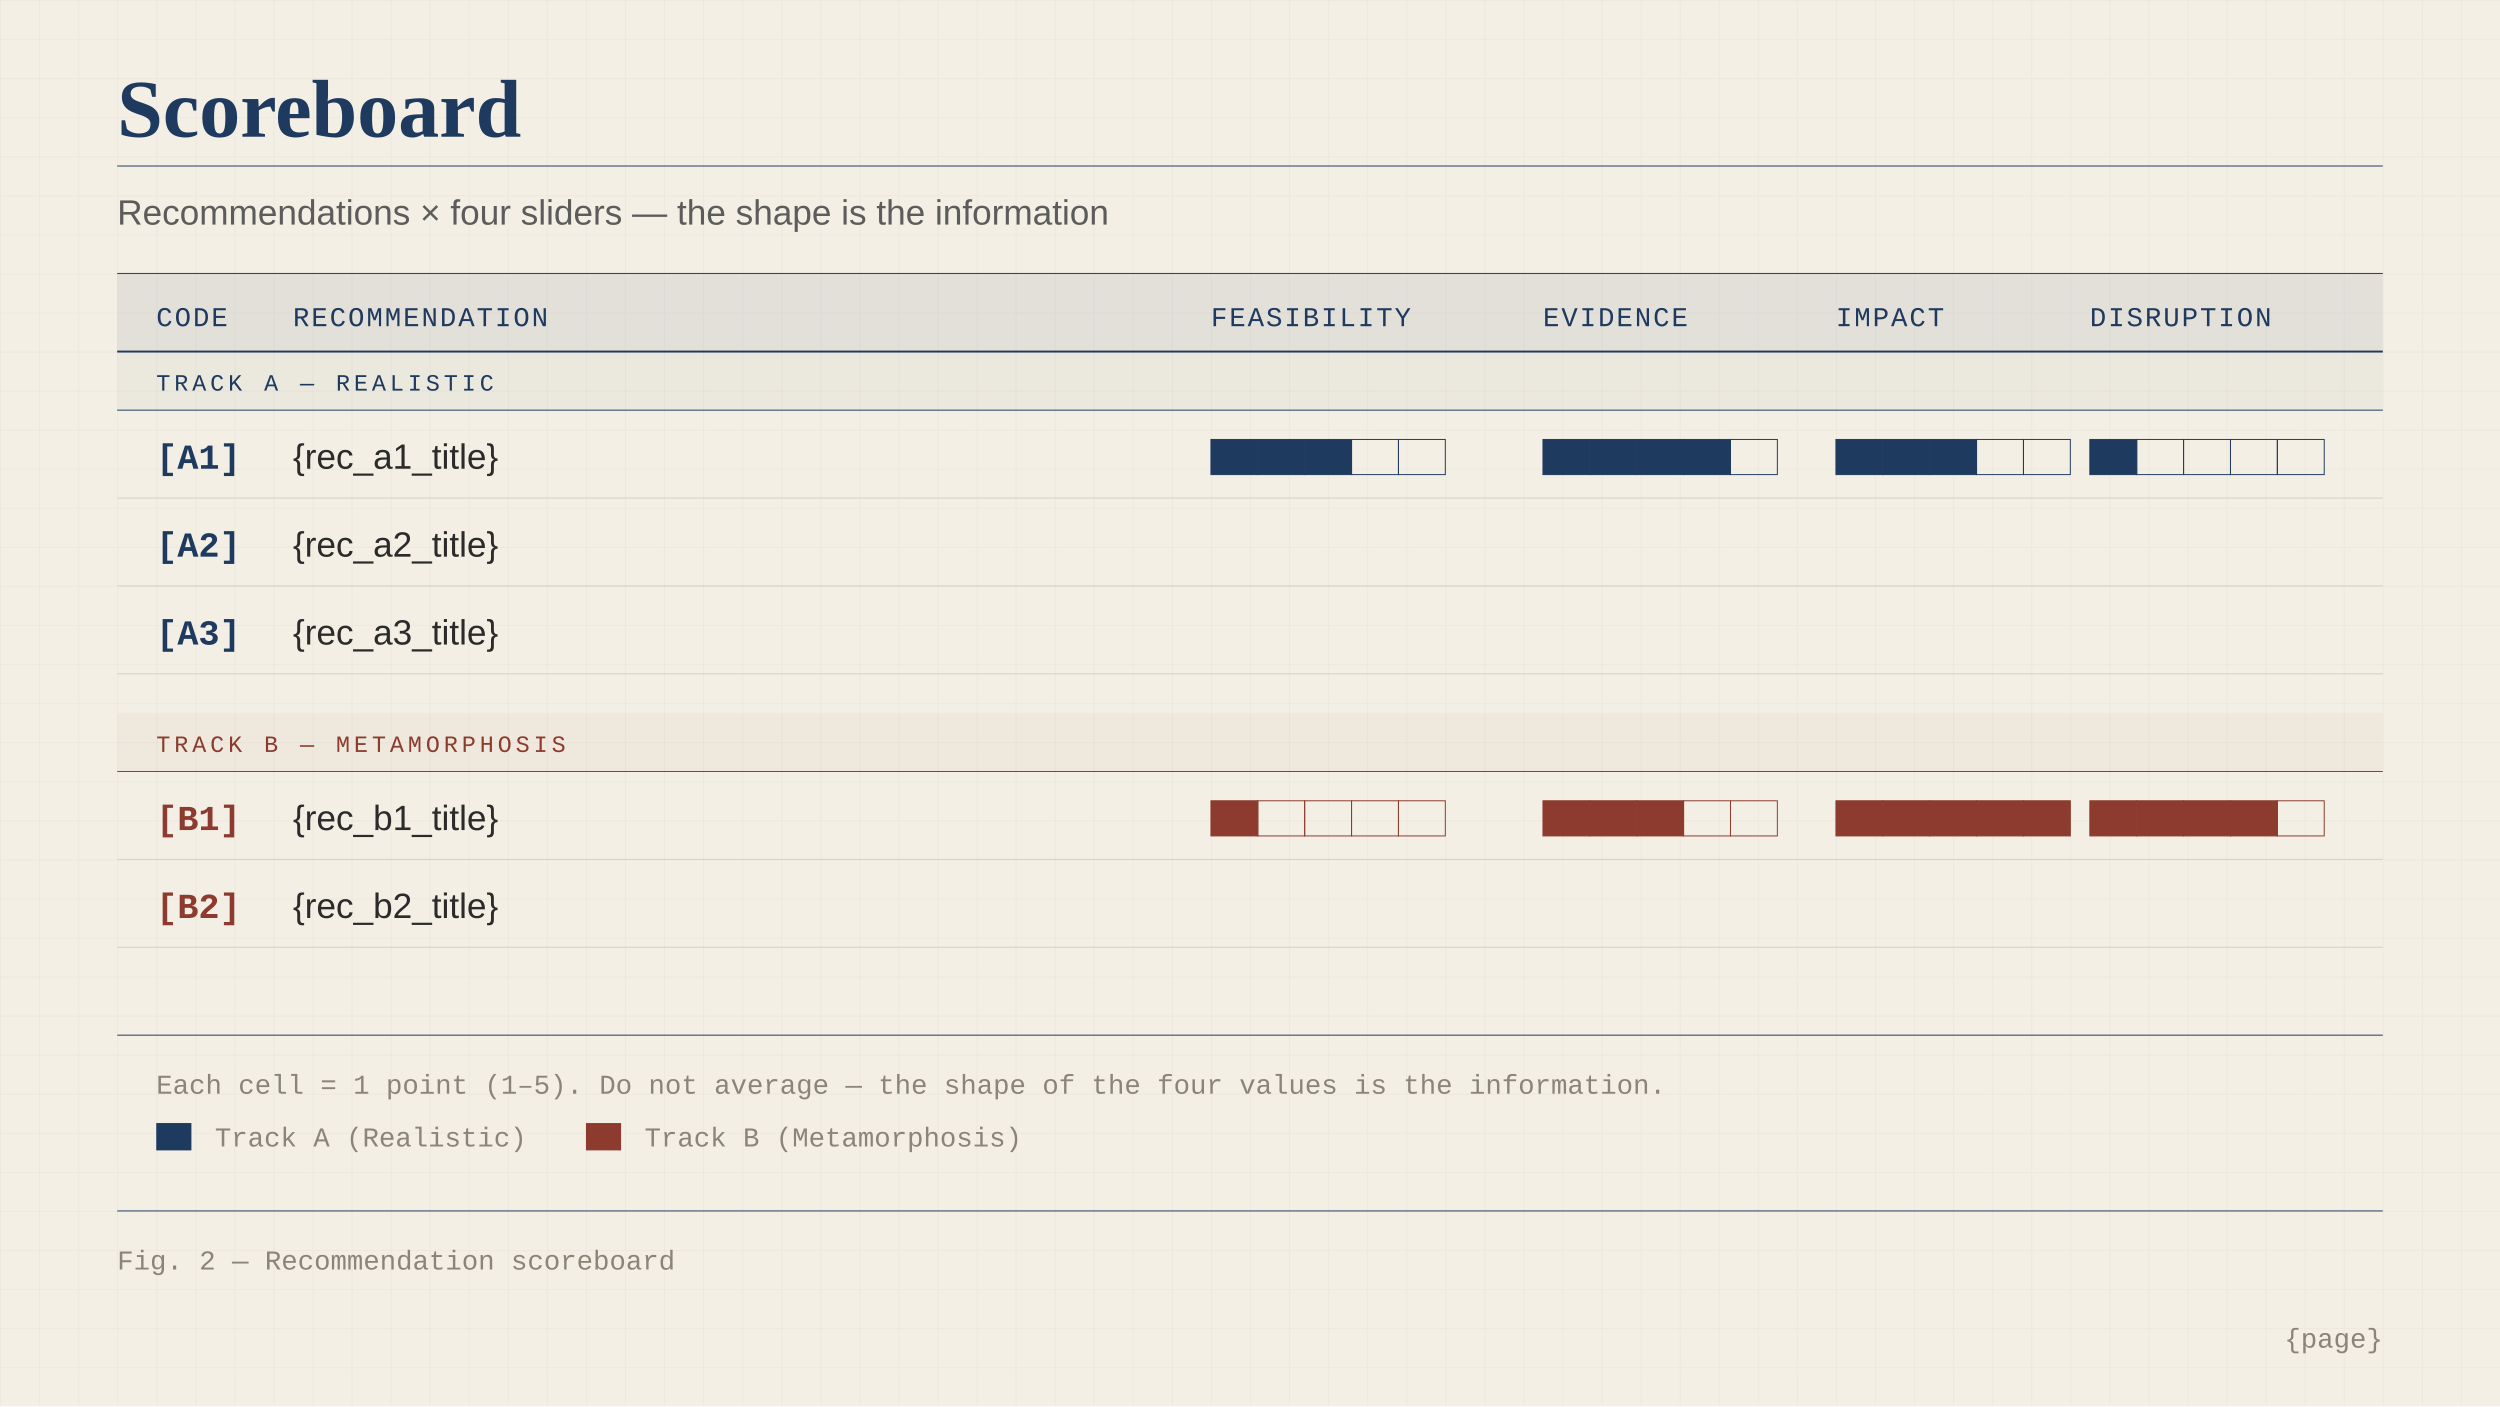
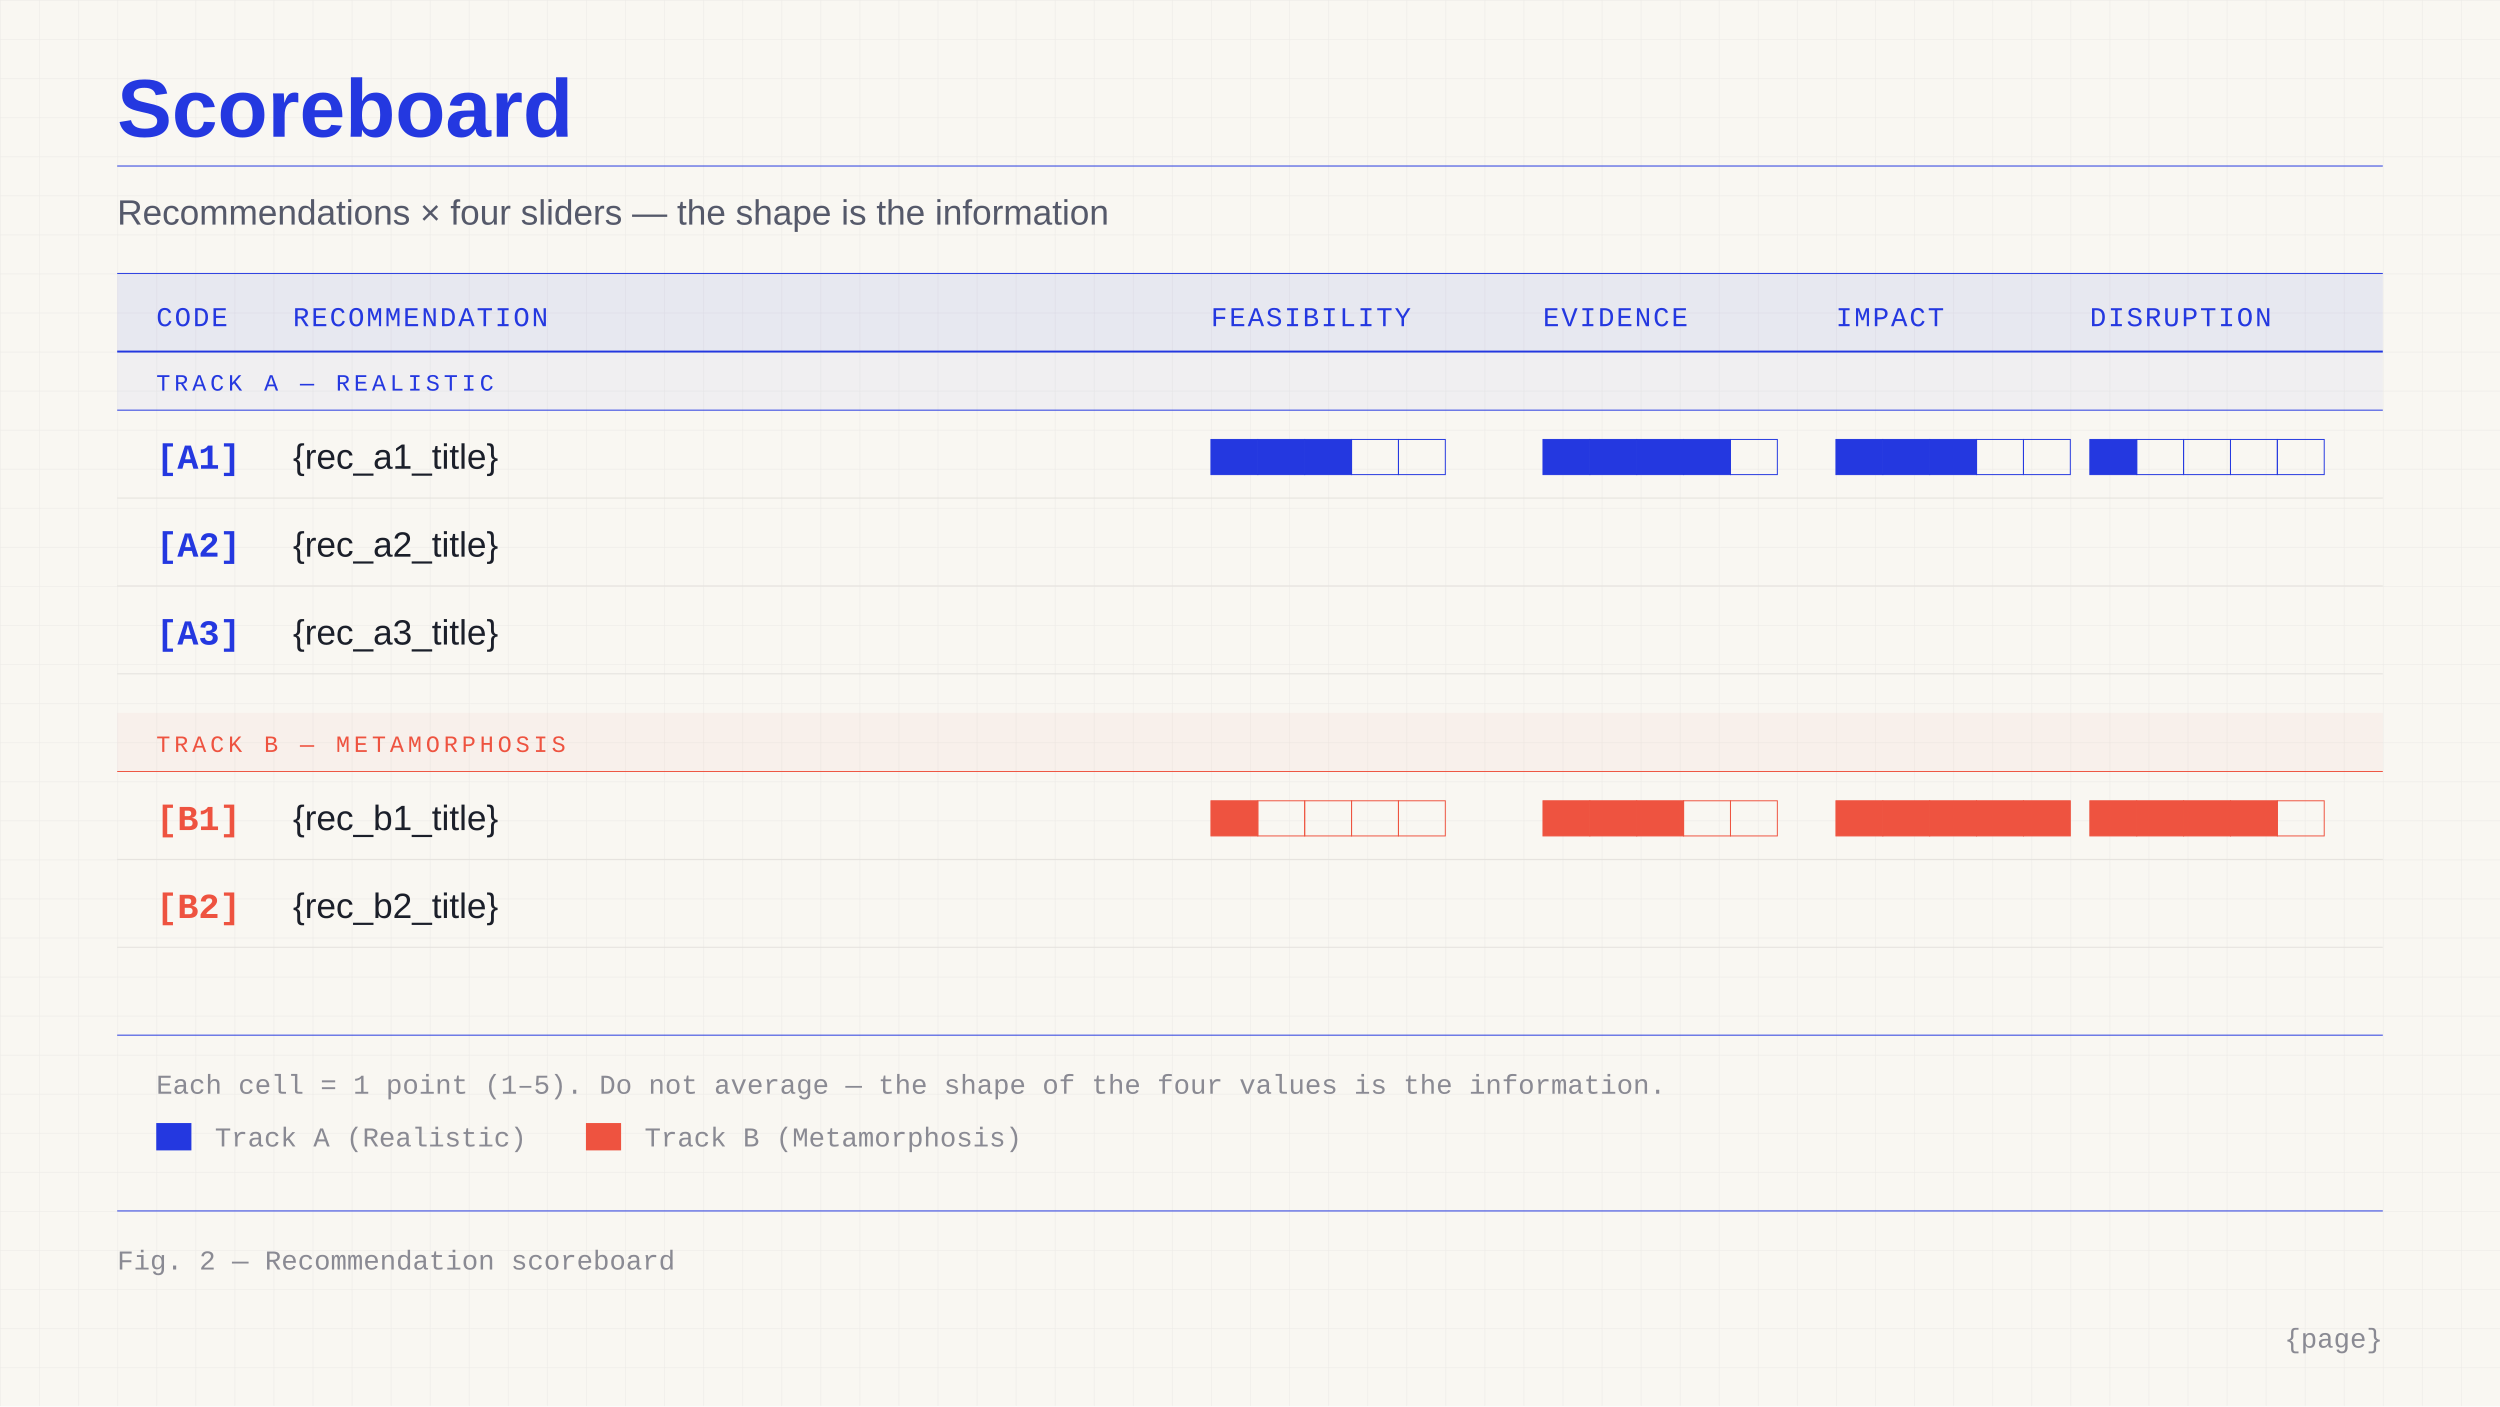
<svg xmlns="http://www.w3.org/2000/svg" viewBox="0 0 1280 720">
-   <rect width="1280" height="720" fill="#f4efe4" />
+   <rect width="1280" height="720" fill="#F9F7F2" />
  <defs>
    <pattern id="grid" width="20" height="20" patternUnits="userSpaceOnUse">
-       <path d="M 20 0 L 0 0 0 20" fill="none" stroke="#1f3a5f" stroke-opacity="0.06" stroke-width="0.5" />
+       <path d="M 20 0 L 0 0 0 20" fill="none" stroke="#1B1F2A" stroke-opacity="0.06" stroke-width="0.5" />
    </pattern>
  </defs>
  <rect width="1280" height="720" fill="url(#grid)" />
-   <text x="60" y="70" font-family="Georgia, 'Times New Roman', serif" font-size="42" font-weight="700" fill="#1f3a5f">Scoreboard</text>
-   <line x1="60" y1="85" x2="1220" y2="85" stroke="#1f3a5f" stroke-width="0.5" />
-   <text x="60" y="115" font-family="Arial, Helvetica, sans-serif" font-size="18" fill="#5c5c5c">Recommendations × four sliders — the shape is the information</text>
-   <rect x="60" y="140" width="1160" height="40" fill="#1f3a5f" fill-opacity="0.08" />
-   <line x1="60" y1="140" x2="1220" y2="140" stroke="#1f3a5f" stroke-width="0.5" />
-   <line x1="60" y1="180" x2="1220" y2="180" stroke="#1f3a5f" stroke-width="1" />
-   <text x="80" y="167" font-family="Consolas, 'Courier New', monospace" font-size="14" fill="#1f3a5f" letter-spacing="1">CODE</text>
-   <text x="150" y="167" font-family="Consolas, 'Courier New', monospace" font-size="14" fill="#1f3a5f" letter-spacing="1">RECOMMENDATION</text>
-   <text x="620" y="167" font-family="Consolas, 'Courier New', monospace" font-size="14" fill="#1f3a5f" letter-spacing="1">FEASIBILITY</text>
-   <text x="790" y="167" font-family="Consolas, 'Courier New', monospace" font-size="14" fill="#1f3a5f" letter-spacing="1">EVIDENCE</text>
-   <text x="940" y="167" font-family="Consolas, 'Courier New', monospace" font-size="14" fill="#1f3a5f" letter-spacing="1">IMPACT</text>
-   <text x="1070" y="167" font-family="Consolas, 'Courier New', monospace" font-size="14" fill="#1f3a5f" letter-spacing="1">DISRUPTION</text>
-   <rect x="60" y="180" width="1160" height="30" fill="#1f3a5f" fill-opacity="0.04" />
-   <text x="80" y="200" font-family="Consolas, 'Courier New', monospace" font-size="12" fill="#1f3a5f" letter-spacing="2">TRACK A — REALISTIC</text>
-   <line x1="60" y1="210" x2="1220" y2="210" stroke="#1f3a5f" stroke-width="0.5" />
-   <text x="80" y="240" font-family="Consolas, 'Courier New', monospace" font-size="18" font-weight="700" fill="#1f3a5f">[A1]</text>
-   <text x="150" y="240" font-family="Arial, Helvetica, sans-serif" font-size="18" fill="#2b2b2b">{rec_a1_title}</text>
-   <rect x="620" y="225" width="24" height="18" fill="#1f3a5f" stroke="#1f3a5f" stroke-width="0.5" />
-   <rect x="644" y="225" width="24" height="18" fill="#1f3a5f" stroke="#1f3a5f" stroke-width="0.5" />
-   <rect x="668" y="225" width="24" height="18" fill="#1f3a5f" stroke="#1f3a5f" stroke-width="0.5" />
-   <rect x="692" y="225" width="24" height="18" fill="none" stroke="#1f3a5f" stroke-width="0.5" />
-   <rect x="716" y="225" width="24" height="18" fill="none" stroke="#1f3a5f" stroke-width="0.5" />
-   <rect x="790" y="225" width="24" height="18" fill="#1f3a5f" stroke="#1f3a5f" stroke-width="0.5" />
-   <rect x="814" y="225" width="24" height="18" fill="#1f3a5f" stroke="#1f3a5f" stroke-width="0.5" />
-   <rect x="838" y="225" width="24" height="18" fill="#1f3a5f" stroke="#1f3a5f" stroke-width="0.5" />
-   <rect x="862" y="225" width="24" height="18" fill="#1f3a5f" stroke="#1f3a5f" stroke-width="0.5" />
-   <rect x="886" y="225" width="24" height="18" fill="none" stroke="#1f3a5f" stroke-width="0.5" />
-   <rect x="940" y="225" width="24" height="18" fill="#1f3a5f" stroke="#1f3a5f" stroke-width="0.5" />
-   <rect x="964" y="225" width="24" height="18" fill="#1f3a5f" stroke="#1f3a5f" stroke-width="0.5" />
-   <rect x="988" y="225" width="24" height="18" fill="#1f3a5f" stroke="#1f3a5f" stroke-width="0.5" />
-   <rect x="1012" y="225" width="24" height="18" fill="none" stroke="#1f3a5f" stroke-width="0.5" />
-   <rect x="1036" y="225" width="24" height="18" fill="none" stroke="#1f3a5f" stroke-width="0.5" />
-   <rect x="1070" y="225" width="24" height="18" fill="#1f3a5f" stroke="#1f3a5f" stroke-width="0.5" />
-   <rect x="1094" y="225" width="24" height="18" fill="none" stroke="#1f3a5f" stroke-width="0.5" />
-   <rect x="1118" y="225" width="24" height="18" fill="none" stroke="#1f3a5f" stroke-width="0.5" />
-   <rect x="1142" y="225" width="24" height="18" fill="none" stroke="#1f3a5f" stroke-width="0.5" />
-   <rect x="1166" y="225" width="24" height="18" fill="none" stroke="#1f3a5f" stroke-width="0.5" />
-   <line x1="60" y1="255" x2="1220" y2="255" stroke="#d3cfc6" stroke-width="0.5" />
-   <text x="80" y="285" font-family="Consolas, 'Courier New', monospace" font-size="18" font-weight="700" fill="#1f3a5f">[A2]</text>
-   <text x="150" y="285" font-family="Arial, Helvetica, sans-serif" font-size="18" fill="#2b2b2b">{rec_a2_title}</text>
-   <line x1="60" y1="300" x2="1220" y2="300" stroke="#d3cfc6" stroke-width="0.5" />
-   <text x="80" y="330" font-family="Consolas, 'Courier New', monospace" font-size="18" font-weight="700" fill="#1f3a5f">[A3]</text>
-   <text x="150" y="330" font-family="Arial, Helvetica, sans-serif" font-size="18" fill="#2b2b2b">{rec_a3_title}</text>
-   <line x1="60" y1="345" x2="1220" y2="345" stroke="#d3cfc6" stroke-width="0.5" />
-   <rect x="60" y="365" width="1160" height="30" fill="#8c3b2e" fill-opacity="0.04" />
-   <text x="80" y="385" font-family="Consolas, 'Courier New', monospace" font-size="12" fill="#8c3b2e" letter-spacing="2">TRACK B — METAMORPHOSIS</text>
-   <line x1="60" y1="395" x2="1220" y2="395" stroke="#8c3b2e" stroke-width="0.5" />
-   <text x="80" y="425" font-family="Consolas, 'Courier New', monospace" font-size="18" font-weight="700" fill="#8c3b2e">[B1]</text>
-   <text x="150" y="425" font-family="Arial, Helvetica, sans-serif" font-size="18" fill="#2b2b2b">{rec_b1_title}</text>
-   <rect x="620" y="410" width="24" height="18" fill="#8c3b2e" stroke="#8c3b2e" stroke-width="0.5" />
-   <rect x="644" y="410" width="24" height="18" fill="none" stroke="#8c3b2e" stroke-width="0.5" />
-   <rect x="668" y="410" width="24" height="18" fill="none" stroke="#8c3b2e" stroke-width="0.5" />
-   <rect x="692" y="410" width="24" height="18" fill="none" stroke="#8c3b2e" stroke-width="0.5" />
-   <rect x="716" y="410" width="24" height="18" fill="none" stroke="#8c3b2e" stroke-width="0.5" />
-   <rect x="790" y="410" width="24" height="18" fill="#8c3b2e" stroke="#8c3b2e" stroke-width="0.5" />
-   <rect x="814" y="410" width="24" height="18" fill="#8c3b2e" stroke="#8c3b2e" stroke-width="0.5" />
-   <rect x="838" y="410" width="24" height="18" fill="#8c3b2e" stroke="#8c3b2e" stroke-width="0.5" />
-   <rect x="862" y="410" width="24" height="18" fill="none" stroke="#8c3b2e" stroke-width="0.5" />
-   <rect x="886" y="410" width="24" height="18" fill="none" stroke="#8c3b2e" stroke-width="0.5" />
-   <rect x="940" y="410" width="24" height="18" fill="#8c3b2e" stroke="#8c3b2e" stroke-width="0.5" />
-   <rect x="964" y="410" width="24" height="18" fill="#8c3b2e" stroke="#8c3b2e" stroke-width="0.5" />
-   <rect x="988" y="410" width="24" height="18" fill="#8c3b2e" stroke="#8c3b2e" stroke-width="0.5" />
-   <rect x="1012" y="410" width="24" height="18" fill="#8c3b2e" stroke="#8c3b2e" stroke-width="0.5" />
-   <rect x="1036" y="410" width="24" height="18" fill="#8c3b2e" stroke="#8c3b2e" stroke-width="0.5" />
-   <rect x="1070" y="410" width="24" height="18" fill="#8c3b2e" stroke="#8c3b2e" stroke-width="0.5" />
-   <rect x="1094" y="410" width="24" height="18" fill="#8c3b2e" stroke="#8c3b2e" stroke-width="0.5" />
-   <rect x="1118" y="410" width="24" height="18" fill="#8c3b2e" stroke="#8c3b2e" stroke-width="0.5" />
-   <rect x="1142" y="410" width="24" height="18" fill="#8c3b2e" stroke="#8c3b2e" stroke-width="0.5" />
-   <rect x="1166" y="410" width="24" height="18" fill="none" stroke="#8c3b2e" stroke-width="0.5" />
-   <line x1="60" y1="440" x2="1220" y2="440" stroke="#d3cfc6" stroke-width="0.5" />
-   <text x="80" y="470" font-family="Consolas, 'Courier New', monospace" font-size="18" font-weight="700" fill="#8c3b2e">[B2]</text>
-   <text x="150" y="470" font-family="Arial, Helvetica, sans-serif" font-size="18" fill="#2b2b2b">{rec_b2_title}</text>
-   <line x1="60" y1="485" x2="1220" y2="485" stroke="#d3cfc6" stroke-width="0.5" />
-   <line x1="60" y1="530" x2="1220" y2="530" stroke="#1f3a5f" stroke-width="0.5" />
-   <text x="80" y="560" font-family="Consolas, 'Courier New', monospace" font-size="14" fill="#8a8578">Each cell = 1 point (1–5). Do not average — the shape of the four values is the information.</text>
-   <rect x="80" y="575" width="18" height="14" fill="#1f3a5f" />
-   <text x="110" y="587" font-family="Consolas, 'Courier New', monospace" font-size="14" fill="#8a8578">Track A (Realistic)</text>
-   <rect x="300" y="575" width="18" height="14" fill="#8c3b2e" />
-   <text x="330" y="587" font-family="Consolas, 'Courier New', monospace" font-size="14" fill="#8a8578">Track B (Metamorphosis)</text>
-   <line x1="60" y1="620" x2="1220" y2="620" stroke="#1f3a5f" stroke-width="0.5" />
-   <text x="60" y="650" font-family="Consolas, 'Courier New', monospace" font-size="14" fill="#8a8578">Fig. 2 — Recommendation scoreboard</text>
-   <text x="1220" y="690" font-family="Consolas, 'Courier New', monospace" font-size="14" fill="#8a8578" text-anchor="end">{page}</text>
+   <text x="60" y="70" font-family="'Arial Black', 'Helvetica Neue', Arial, sans-serif" font-size="42" font-weight="700" fill="#2438E0">Scoreboard</text>
+   <line x1="60" y1="85" x2="1220" y2="85" stroke="#2438E0" stroke-width="0.5" />
+   <text x="60" y="115" font-family="Arial, Helvetica, sans-serif" font-size="18" fill="#55596A">Recommendations × four sliders — the shape is the information</text>
+   <rect x="60" y="140" width="1160" height="40" fill="#2438E0" fill-opacity="0.08" />
+   <line x1="60" y1="140" x2="1220" y2="140" stroke="#2438E0" stroke-width="0.5" />
+   <line x1="60" y1="180" x2="1220" y2="180" stroke="#2438E0" stroke-width="1" />
+   <text x="80" y="167" font-family="Consolas, 'Courier New', monospace" font-size="14" fill="#2438E0" letter-spacing="1">CODE</text>
+   <text x="150" y="167" font-family="Consolas, 'Courier New', monospace" font-size="14" fill="#2438E0" letter-spacing="1">RECOMMENDATION</text>
+   <text x="620" y="167" font-family="Consolas, 'Courier New', monospace" font-size="14" fill="#2438E0" letter-spacing="1">FEASIBILITY</text>
+   <text x="790" y="167" font-family="Consolas, 'Courier New', monospace" font-size="14" fill="#2438E0" letter-spacing="1">EVIDENCE</text>
+   <text x="940" y="167" font-family="Consolas, 'Courier New', monospace" font-size="14" fill="#2438E0" letter-spacing="1">IMPACT</text>
+   <text x="1070" y="167" font-family="Consolas, 'Courier New', monospace" font-size="14" fill="#2438E0" letter-spacing="1">DISRUPTION</text>
+   <rect x="60" y="180" width="1160" height="30" fill="#2438E0" fill-opacity="0.04" />
+   <text x="80" y="200" font-family="Consolas, 'Courier New', monospace" font-size="12" fill="#2438E0" letter-spacing="2">TRACK A — REALISTIC</text>
+   <line x1="60" y1="210" x2="1220" y2="210" stroke="#2438E0" stroke-width="0.5" />
+   <text x="80" y="240" font-family="Consolas, 'Courier New', monospace" font-size="18" font-weight="700" fill="#2438E0">[A1]</text>
+   <text x="150" y="240" font-family="Arial, Helvetica, sans-serif" font-size="18" fill="#1B1F2A">{rec_a1_title}</text>
+   <rect x="620" y="225" width="24" height="18" fill="#2438E0" stroke="#2438E0" stroke-width="0.5" />
+   <rect x="644" y="225" width="24" height="18" fill="#2438E0" stroke="#2438E0" stroke-width="0.5" />
+   <rect x="668" y="225" width="24" height="18" fill="#2438E0" stroke="#2438E0" stroke-width="0.5" />
+   <rect x="692" y="225" width="24" height="18" fill="none" stroke="#2438E0" stroke-width="0.5" />
+   <rect x="716" y="225" width="24" height="18" fill="none" stroke="#2438E0" stroke-width="0.5" />
+   <rect x="790" y="225" width="24" height="18" fill="#2438E0" stroke="#2438E0" stroke-width="0.5" />
+   <rect x="814" y="225" width="24" height="18" fill="#2438E0" stroke="#2438E0" stroke-width="0.5" />
+   <rect x="838" y="225" width="24" height="18" fill="#2438E0" stroke="#2438E0" stroke-width="0.5" />
+   <rect x="862" y="225" width="24" height="18" fill="#2438E0" stroke="#2438E0" stroke-width="0.5" />
+   <rect x="886" y="225" width="24" height="18" fill="none" stroke="#2438E0" stroke-width="0.5" />
+   <rect x="940" y="225" width="24" height="18" fill="#2438E0" stroke="#2438E0" stroke-width="0.5" />
+   <rect x="964" y="225" width="24" height="18" fill="#2438E0" stroke="#2438E0" stroke-width="0.5" />
+   <rect x="988" y="225" width="24" height="18" fill="#2438E0" stroke="#2438E0" stroke-width="0.5" />
+   <rect x="1012" y="225" width="24" height="18" fill="none" stroke="#2438E0" stroke-width="0.5" />
+   <rect x="1036" y="225" width="24" height="18" fill="none" stroke="#2438E0" stroke-width="0.5" />
+   <rect x="1070" y="225" width="24" height="18" fill="#2438E0" stroke="#2438E0" stroke-width="0.5" />
+   <rect x="1094" y="225" width="24" height="18" fill="none" stroke="#2438E0" stroke-width="0.5" />
+   <rect x="1118" y="225" width="24" height="18" fill="none" stroke="#2438E0" stroke-width="0.5" />
+   <rect x="1142" y="225" width="24" height="18" fill="none" stroke="#2438E0" stroke-width="0.5" />
+   <rect x="1166" y="225" width="24" height="18" fill="none" stroke="#2438E0" stroke-width="0.5" />
+   <line x1="60" y1="255" x2="1220" y2="255" stroke="#E3E1DC" stroke-width="0.5" />
+   <text x="80" y="285" font-family="Consolas, 'Courier New', monospace" font-size="18" font-weight="700" fill="#2438E0">[A2]</text>
+   <text x="150" y="285" font-family="Arial, Helvetica, sans-serif" font-size="18" fill="#1B1F2A">{rec_a2_title}</text>
+   <line x1="60" y1="300" x2="1220" y2="300" stroke="#E3E1DC" stroke-width="0.5" />
+   <text x="80" y="330" font-family="Consolas, 'Courier New', monospace" font-size="18" font-weight="700" fill="#2438E0">[A3]</text>
+   <text x="150" y="330" font-family="Arial, Helvetica, sans-serif" font-size="18" fill="#1B1F2A">{rec_a3_title}</text>
+   <line x1="60" y1="345" x2="1220" y2="345" stroke="#E3E1DC" stroke-width="0.5" />
+   <rect x="60" y="365" width="1160" height="30" fill="#EE5340" fill-opacity="0.04" />
+   <text x="80" y="385" font-family="Consolas, 'Courier New', monospace" font-size="12" fill="#EE5340" letter-spacing="2">TRACK B — METAMORPHOSIS</text>
+   <line x1="60" y1="395" x2="1220" y2="395" stroke="#EE5340" stroke-width="0.5" />
+   <text x="80" y="425" font-family="Consolas, 'Courier New', monospace" font-size="18" font-weight="700" fill="#EE5340">[B1]</text>
+   <text x="150" y="425" font-family="Arial, Helvetica, sans-serif" font-size="18" fill="#1B1F2A">{rec_b1_title}</text>
+   <rect x="620" y="410" width="24" height="18" fill="#EE5340" stroke="#EE5340" stroke-width="0.5" />
+   <rect x="644" y="410" width="24" height="18" fill="none" stroke="#EE5340" stroke-width="0.5" />
+   <rect x="668" y="410" width="24" height="18" fill="none" stroke="#EE5340" stroke-width="0.5" />
+   <rect x="692" y="410" width="24" height="18" fill="none" stroke="#EE5340" stroke-width="0.5" />
+   <rect x="716" y="410" width="24" height="18" fill="none" stroke="#EE5340" stroke-width="0.5" />
+   <rect x="790" y="410" width="24" height="18" fill="#EE5340" stroke="#EE5340" stroke-width="0.5" />
+   <rect x="814" y="410" width="24" height="18" fill="#EE5340" stroke="#EE5340" stroke-width="0.5" />
+   <rect x="838" y="410" width="24" height="18" fill="#EE5340" stroke="#EE5340" stroke-width="0.5" />
+   <rect x="862" y="410" width="24" height="18" fill="none" stroke="#EE5340" stroke-width="0.5" />
+   <rect x="886" y="410" width="24" height="18" fill="none" stroke="#EE5340" stroke-width="0.5" />
+   <rect x="940" y="410" width="24" height="18" fill="#EE5340" stroke="#EE5340" stroke-width="0.5" />
+   <rect x="964" y="410" width="24" height="18" fill="#EE5340" stroke="#EE5340" stroke-width="0.5" />
+   <rect x="988" y="410" width="24" height="18" fill="#EE5340" stroke="#EE5340" stroke-width="0.5" />
+   <rect x="1012" y="410" width="24" height="18" fill="#EE5340" stroke="#EE5340" stroke-width="0.5" />
+   <rect x="1036" y="410" width="24" height="18" fill="#EE5340" stroke="#EE5340" stroke-width="0.5" />
+   <rect x="1070" y="410" width="24" height="18" fill="#EE5340" stroke="#EE5340" stroke-width="0.5" />
+   <rect x="1094" y="410" width="24" height="18" fill="#EE5340" stroke="#EE5340" stroke-width="0.5" />
+   <rect x="1118" y="410" width="24" height="18" fill="#EE5340" stroke="#EE5340" stroke-width="0.5" />
+   <rect x="1142" y="410" width="24" height="18" fill="#EE5340" stroke="#EE5340" stroke-width="0.5" />
+   <rect x="1166" y="410" width="24" height="18" fill="none" stroke="#EE5340" stroke-width="0.5" />
+   <line x1="60" y1="440" x2="1220" y2="440" stroke="#E3E1DC" stroke-width="0.5" />
+   <text x="80" y="470" font-family="Consolas, 'Courier New', monospace" font-size="18" font-weight="700" fill="#EE5340">[B2]</text>
+   <text x="150" y="470" font-family="Arial, Helvetica, sans-serif" font-size="18" fill="#1B1F2A">{rec_b2_title}</text>
+   <line x1="60" y1="485" x2="1220" y2="485" stroke="#E3E1DC" stroke-width="0.5" />
+   <line x1="60" y1="530" x2="1220" y2="530" stroke="#2438E0" stroke-width="0.5" />
+   <text x="80" y="560" font-family="Consolas, 'Courier New', monospace" font-size="14" fill="#8A8A93">Each cell = 1 point (1–5). Do not average — the shape of the four values is the information.</text>
+   <rect x="80" y="575" width="18" height="14" fill="#2438E0" />
+   <text x="110" y="587" font-family="Consolas, 'Courier New', monospace" font-size="14" fill="#8A8A93">Track A (Realistic)</text>
+   <rect x="300" y="575" width="18" height="14" fill="#EE5340" />
+   <text x="330" y="587" font-family="Consolas, 'Courier New', monospace" font-size="14" fill="#8A8A93">Track B (Metamorphosis)</text>
+   <line x1="60" y1="620" x2="1220" y2="620" stroke="#2438E0" stroke-width="0.5" />
+   <text x="60" y="650" font-family="Consolas, 'Courier New', monospace" font-size="14" fill="#8A8A93">Fig. 2 — Recommendation scoreboard</text>
+   <text x="1220" y="690" font-family="Consolas, 'Courier New', monospace" font-size="14" fill="#8A8A93" text-anchor="end">{page}</text>
</svg>
